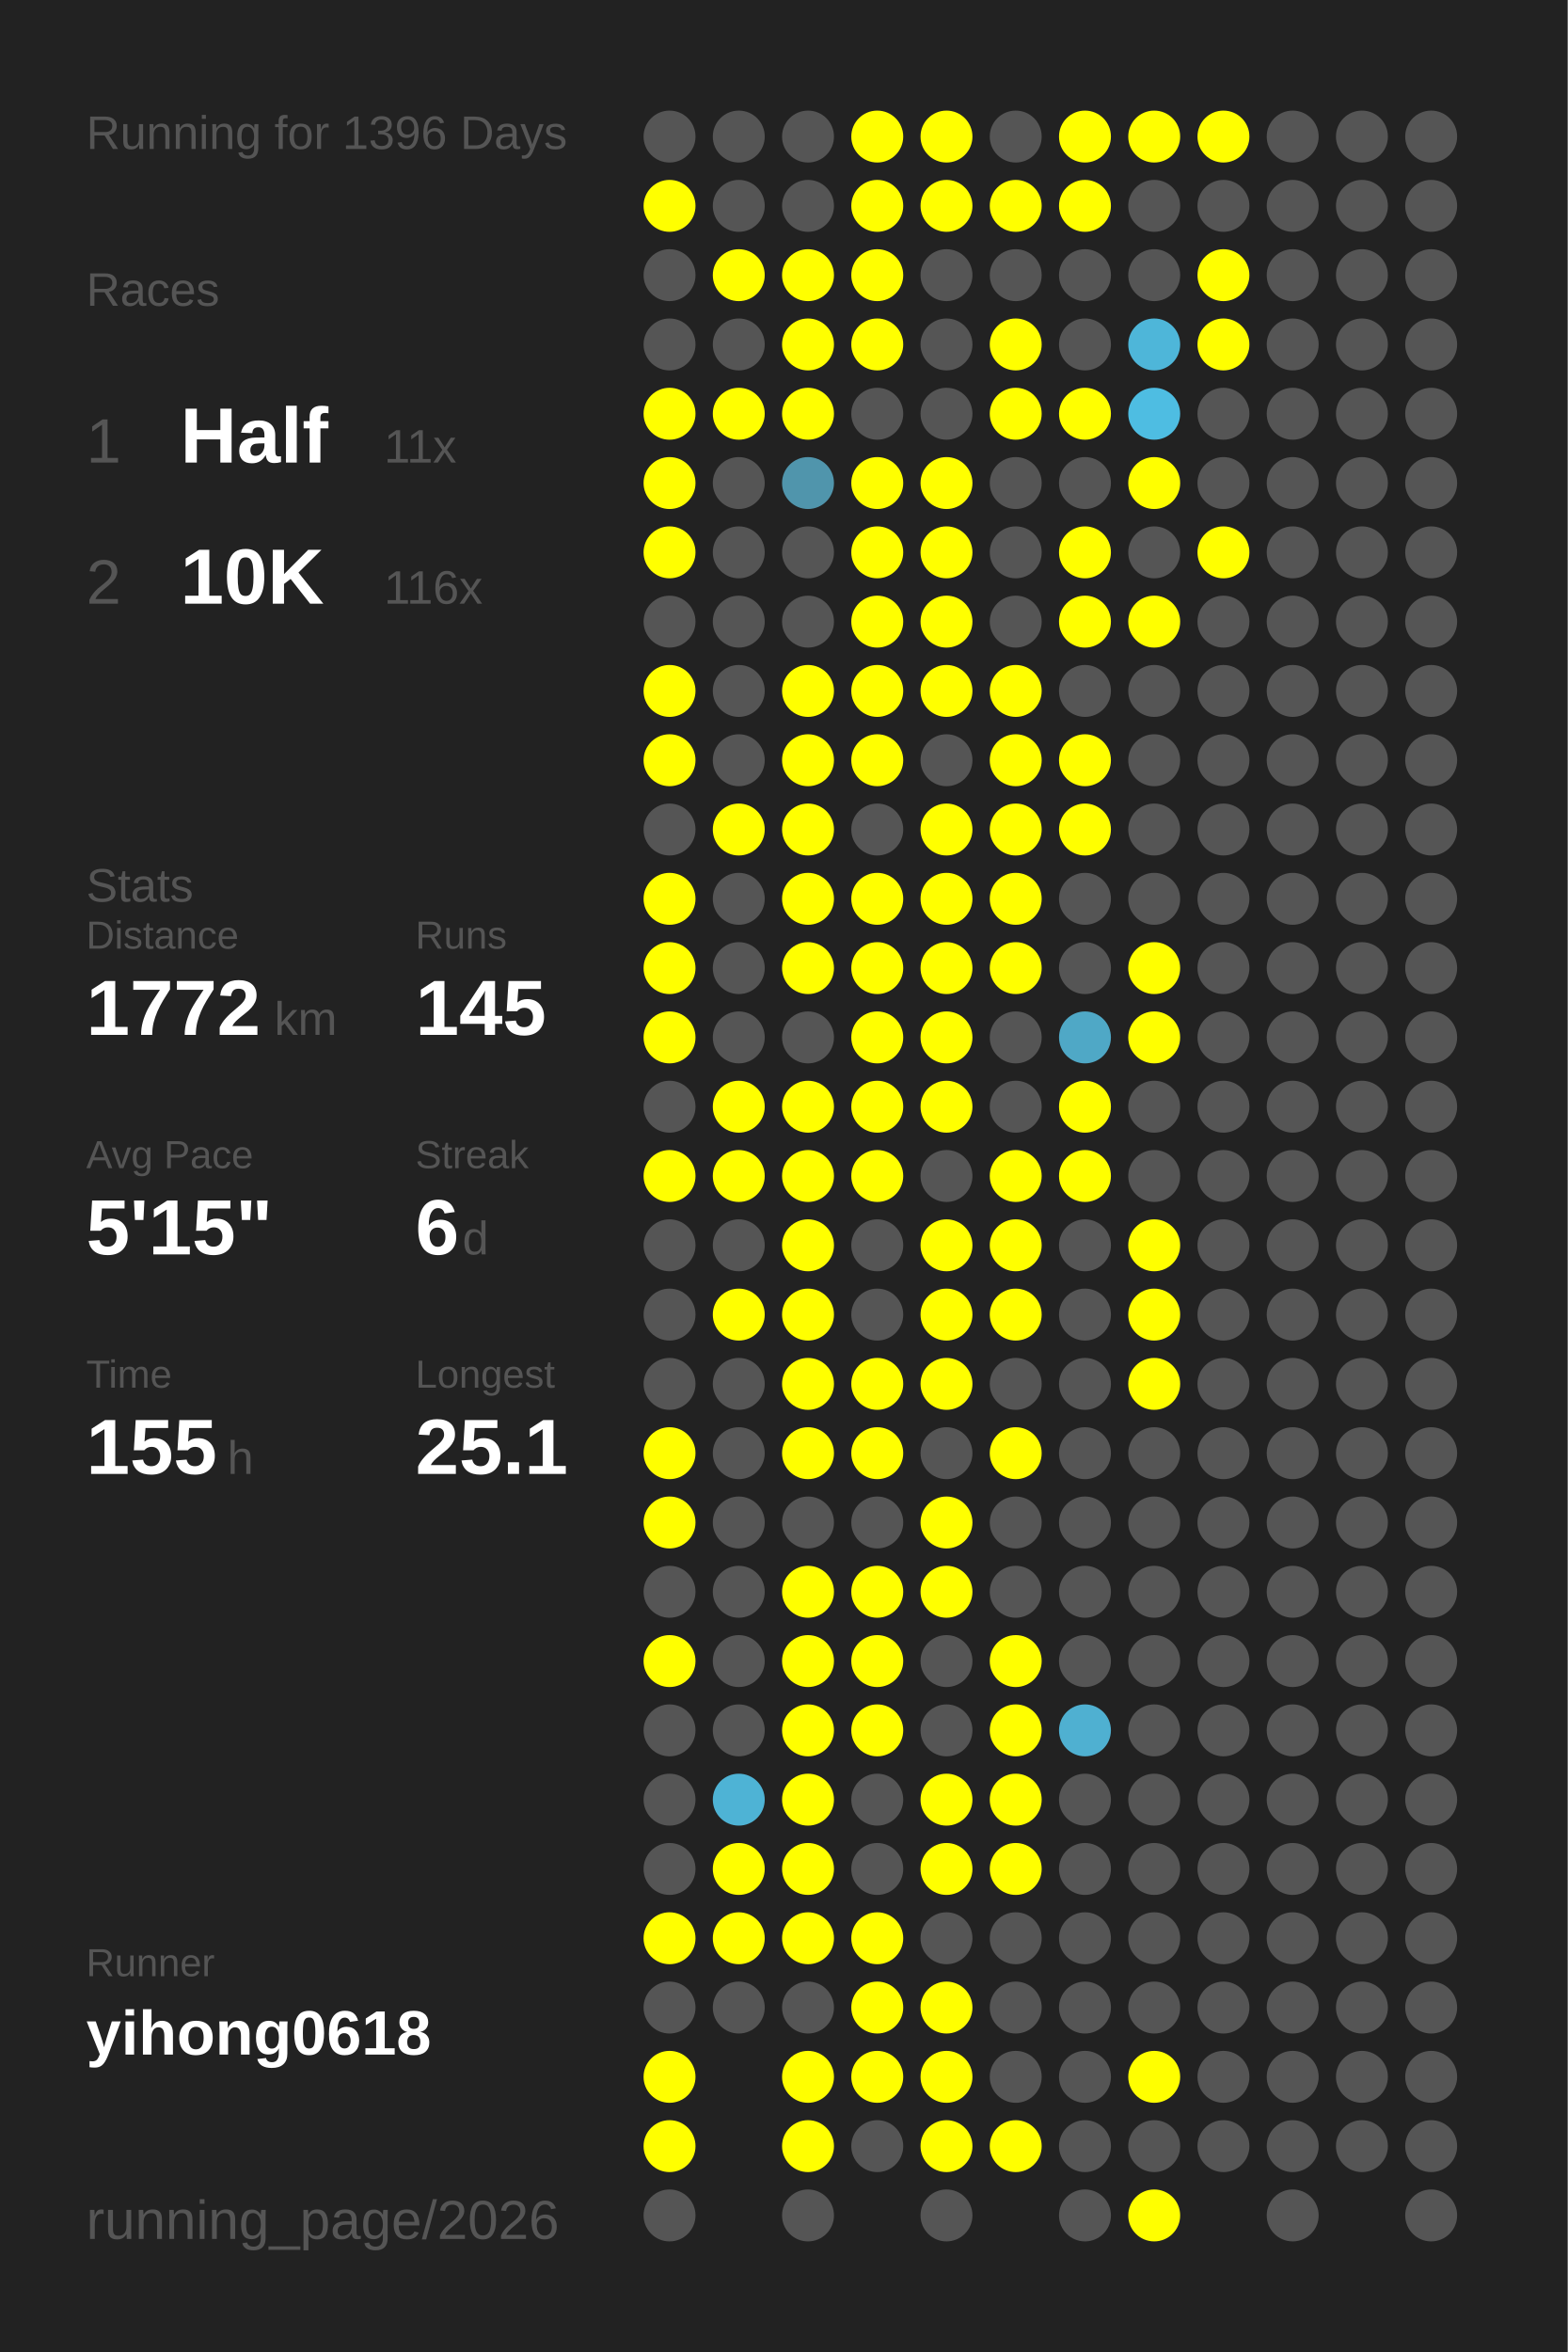
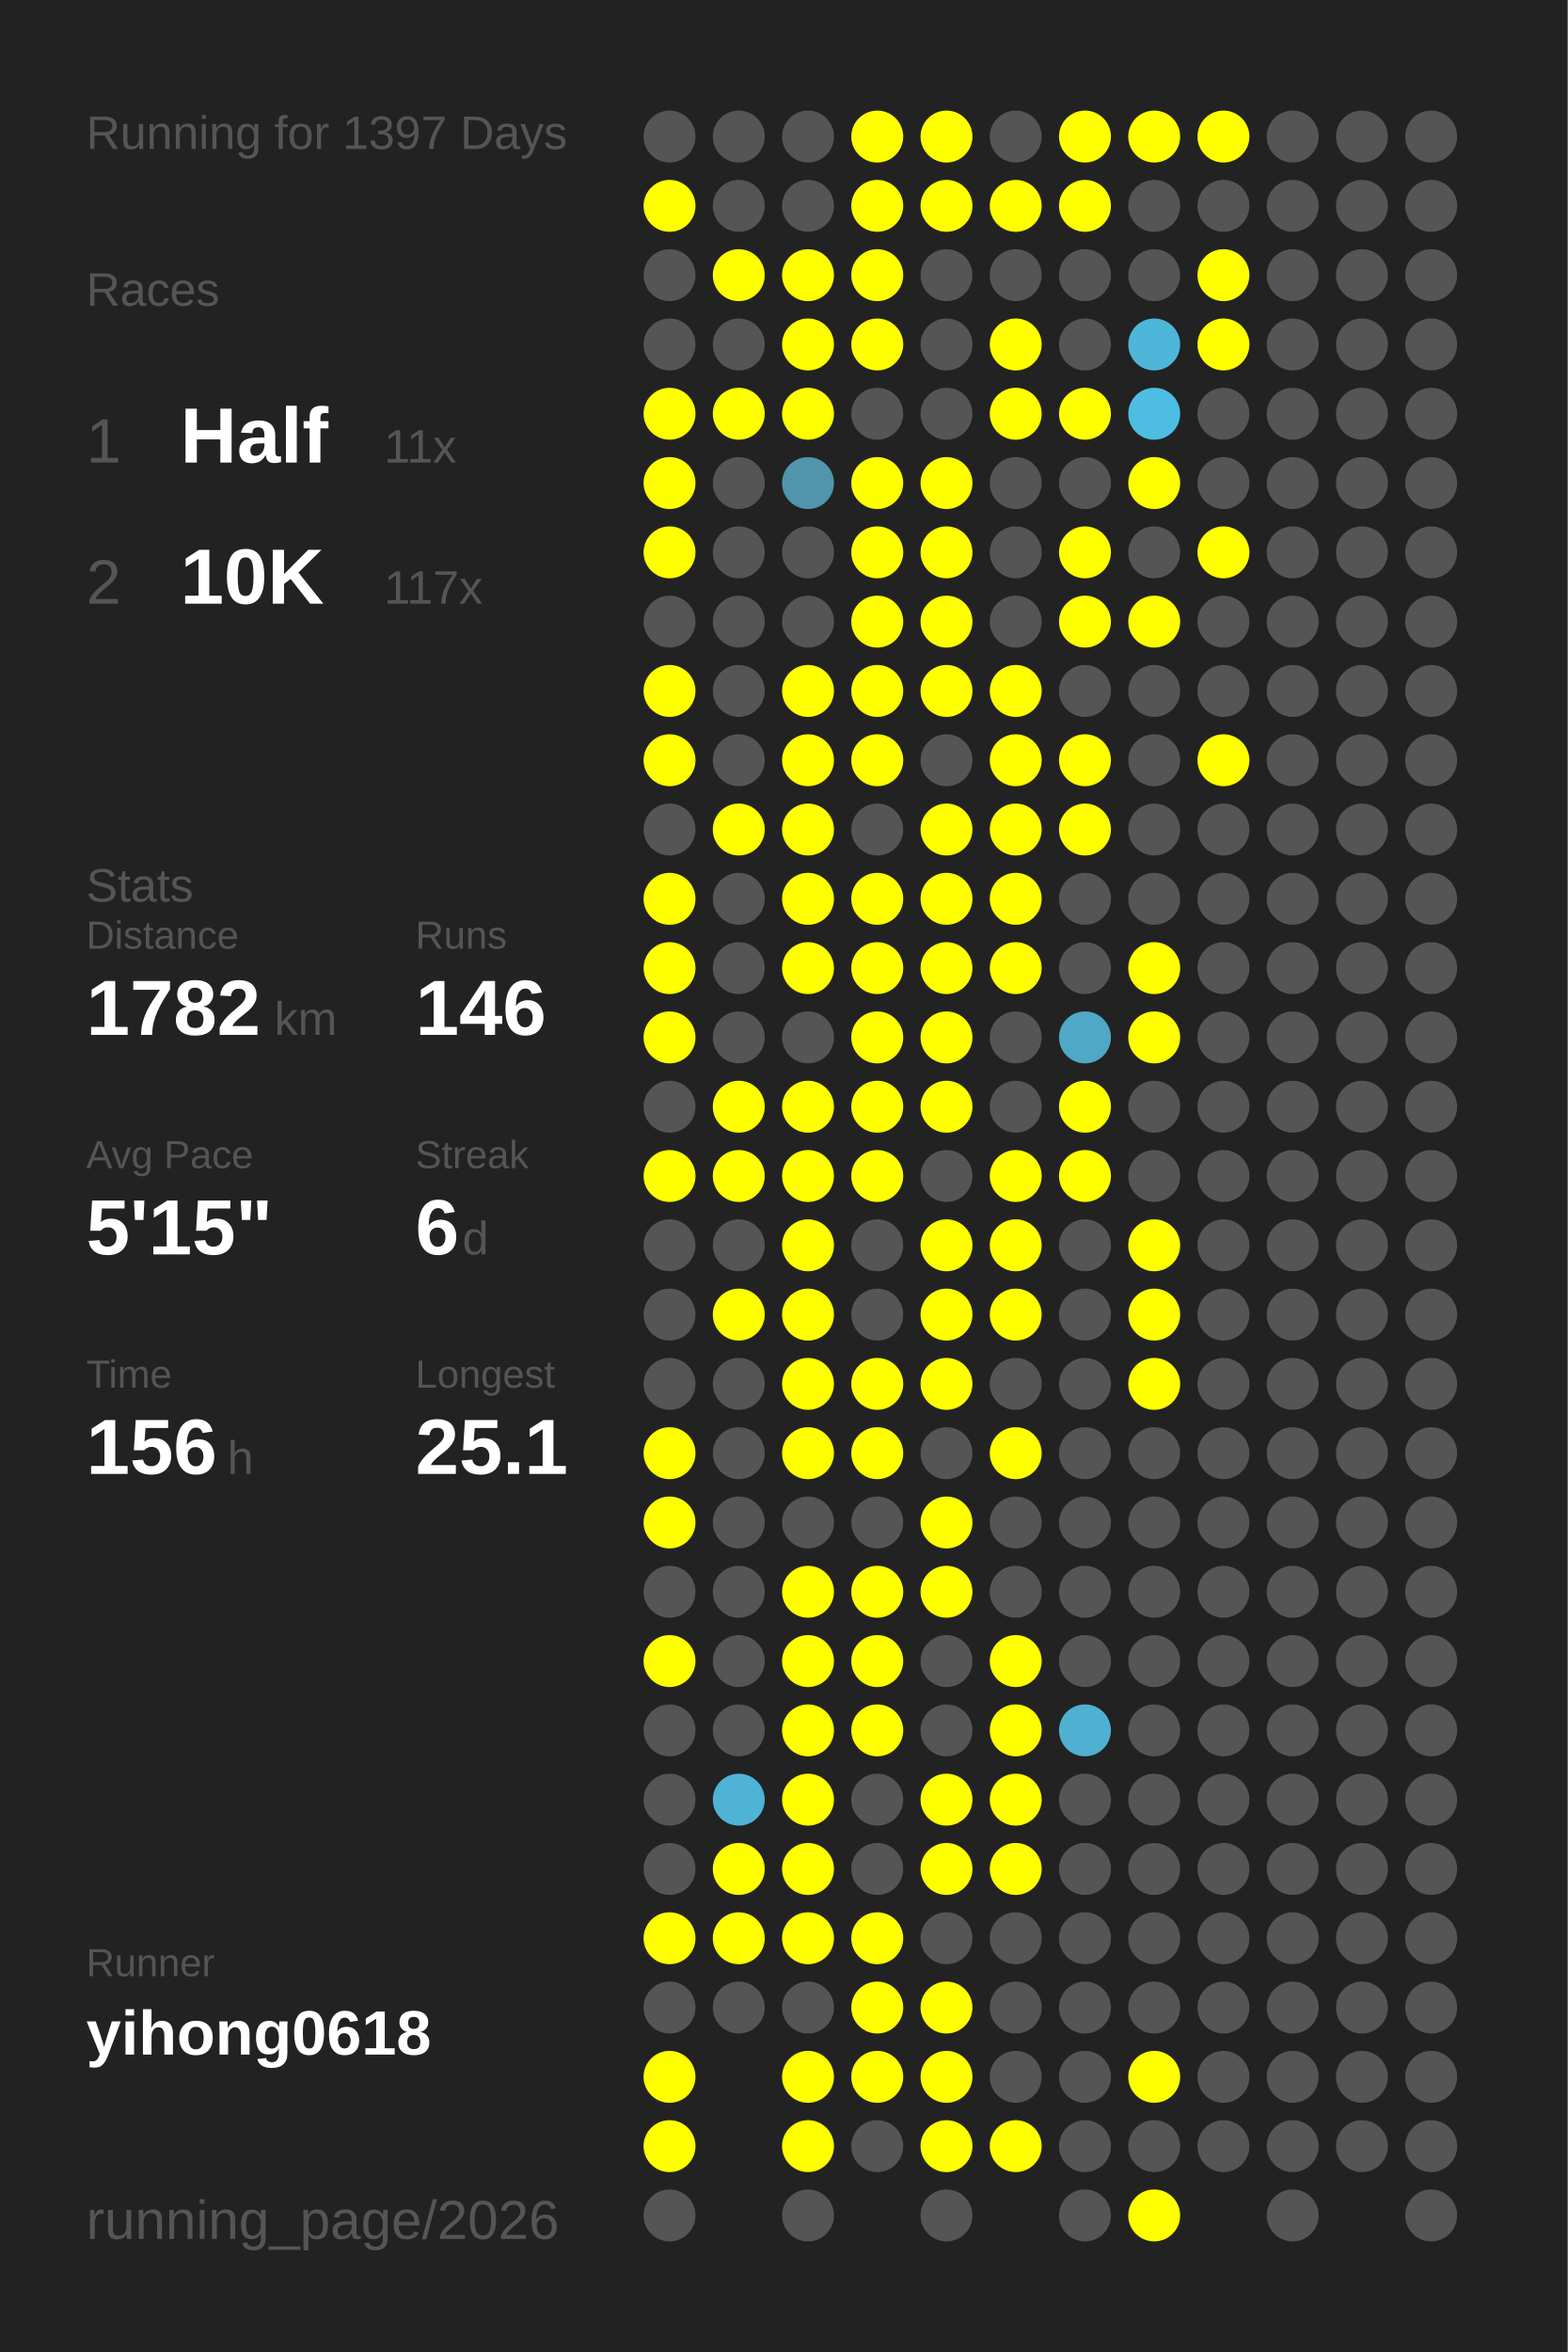
<svg xmlns="http://www.w3.org/2000/svg" baseProfile="full" height="300mm" version="1.1" viewBox="0,0,200,300" width="200mm">
  <defs />
  <rect fill="#222222" height="300" width="200" x="0" y="0" />
-   <text fill="#555555" style="font-size:6px; font-family:Arial;" x="11" y="19">Running for 1396 Days</text>
+   <text fill="#555555" style="font-size:6px; font-family:Arial;" x="11" y="19">Running for 1397 Days</text>
  <text fill="#555555" style="font-size:6px; font-family:Arial;" x="11" y="39">Races</text>
  <text fill="#555555" style="font-size:8px; font-family:Arial;" x="11" y="59">1</text>
  <text fill="#FFFFFF" style="font-size:10px; font-family:Arial; font-weight:bold;" x="23" y="59">Half</text>
  <text fill="#555555" style="font-size:6px; font-family:Arial;" x="49" y="59">11x</text>
  <text fill="#555555" style="font-size:8px; font-family:Arial;" x="11" y="77">2</text>
  <text fill="#FFFFFF" style="font-size:10px; font-family:Arial; font-weight:bold;" x="23" y="77">10K</text>
-   <text fill="#555555" style="font-size:6px; font-family:Arial;" x="49" y="77">116x</text>
+   <text fill="#555555" style="font-size:6px; font-family:Arial;" x="49" y="77">117x</text>
  <text fill="#555555" style="font-size:6px; font-family:Arial;" x="11" y="115">Stats</text>
  <text fill="#555555" style="font-size:5px; font-family:Arial;" x="11" y="121">Distance</text>
-   <text fill="#FFFFFF" style="font-size:10px; font-family:Arial; font-weight:bold;" x="11" y="132">1772</text>
+   <text fill="#FFFFFF" style="font-size:10px; font-family:Arial; font-weight:bold;" x="11" y="132">1782</text>
  <text fill="#555555" style="font-size:6px; font-family:Arial;" x="35" y="132">km</text>
  <text fill="#555555" style="font-size:5px; font-family:Arial;" x="53" y="121">Runs</text>
-   <text fill="#FFFFFF" style="font-size:10px; font-family:Arial; font-weight:bold;" x="53" y="132">145</text>
+   <text fill="#FFFFFF" style="font-size:10px; font-family:Arial; font-weight:bold;" x="53" y="132">146</text>
  <text fill="#555555" style="font-size:5px; font-family:Arial;" x="11" y="149">Avg Pace</text>
  <text fill="#FFFFFF" style="font-size:10px; font-family:Arial; font-weight:bold;" x="11" y="160">5'15"</text>
  <text fill="#555555" style="font-size:5px; font-family:Arial;" x="53" y="149">Streak</text>
  <text fill="#FFFFFF" style="font-size:10px; font-family:Arial; font-weight:bold;" x="53" y="160">6</text>
  <text fill="#555555" style="font-size:6px; font-family:Arial;" x="59" y="160">d</text>
  <text fill="#555555" style="font-size:5px; font-family:Arial;" x="11" y="177">Time</text>
-   <text fill="#FFFFFF" style="font-size:10px; font-family:Arial; font-weight:bold;" x="11" y="188">155</text>
+   <text fill="#FFFFFF" style="font-size:10px; font-family:Arial; font-weight:bold;" x="11" y="188">156</text>
  <text fill="#555555" style="font-size:6px; font-family:Arial;" x="29" y="188">h</text>
  <text fill="#555555" style="font-size:5px; font-family:Arial;" x="53" y="177">Longest</text>
  <text fill="#FFFFFF" style="font-size:10px; font-family:Arial; font-weight:bold;" x="53" y="188">25.1</text>
  <text fill="#555555" style="font-size:5px; font-family:Arial;" x="11" y="252.065">Runner</text>
  <text fill="#FFFFFF" style="font-size:8px; font-family:Arial; font-weight:bold;" x="11" y="262.065">yihong0618</text>
  <text fill="#555555" style="font-size:7px; font-family:Arial;" x="11" y="285.581">running_page/2026</text>
  <circle cx="85.417" cy="17.419" fill="#555555" r="3.312" />
  <circle cx="85.417" cy="26.258" fill="#FFFF00" r="3.312" />
  <circle cx="85.417" cy="35.097" fill="#555555" r="3.312" />
  <circle cx="85.417" cy="43.935" fill="#555555" r="3.312" />
  <circle cx="85.417" cy="52.774" fill="#FFFF00" r="3.312" />
  <circle cx="85.417" cy="61.613" fill="#FFFF00" r="3.312" />
  <circle cx="85.417" cy="70.452" fill="#FFFF00" r="3.312" />
  <circle cx="85.417" cy="79.29" fill="#555555" r="3.312" />
  <circle cx="85.417" cy="88.129" fill="#FFFF00" r="3.312" />
  <circle cx="85.417" cy="96.968" fill="#FFFF00" r="3.312" />
  <circle cx="85.417" cy="105.806" fill="#555555" r="3.312" />
  <circle cx="85.417" cy="114.645" fill="#FFFF00" r="3.312" />
  <circle cx="85.417" cy="123.484" fill="#FFFF00" r="3.312" />
  <circle cx="85.417" cy="132.323" fill="#FFFF00" r="3.312" />
  <circle cx="85.417" cy="141.161" fill="#555555" r="3.312" />
  <circle cx="85.417" cy="150" fill="#FFFF00" r="3.312" />
  <circle cx="85.417" cy="158.839" fill="#555555" r="3.312" />
  <circle cx="85.417" cy="167.677" fill="#555555" r="3.312" />
  <circle cx="85.417" cy="176.516" fill="#555555" r="3.312" />
  <circle cx="85.417" cy="185.355" fill="#FFFF00" r="3.312" />
  <circle cx="85.417" cy="194.194" fill="#FFFF00" r="3.312" />
  <circle cx="85.417" cy="203.032" fill="#555555" r="3.312" />
  <circle cx="85.417" cy="211.871" fill="#FFFF00" r="3.312" />
  <circle cx="85.417" cy="220.71" fill="#555555" r="3.312" />
  <circle cx="85.417" cy="229.548" fill="#555555" r="3.312" />
  <circle cx="85.417" cy="238.387" fill="#555555" r="3.312" />
  <circle cx="85.417" cy="247.226" fill="#FFFF00" r="3.312" />
  <circle cx="85.417" cy="256.065" fill="#555555" r="3.312" />
  <circle cx="85.417" cy="264.903" fill="#FFFF00" r="3.312" />
  <circle cx="85.417" cy="273.742" fill="#FFFF00" r="3.312" />
  <circle cx="85.417" cy="282.581" fill="#555555" r="3.312" />
  <circle cx="94.25" cy="17.419" fill="#555555" r="3.312" />
  <circle cx="94.25" cy="26.258" fill="#555555" r="3.312" />
  <circle cx="94.25" cy="35.097" fill="#FFFF00" r="3.312" />
  <circle cx="94.25" cy="43.935" fill="#555555" r="3.312" />
  <circle cx="94.25" cy="52.774" fill="#FFFF00" r="3.312" />
  <circle cx="94.25" cy="61.613" fill="#555555" r="3.312" />
  <circle cx="94.25" cy="70.452" fill="#555555" r="3.312" />
  <circle cx="94.25" cy="79.29" fill="#555555" r="3.312" />
  <circle cx="94.25" cy="88.129" fill="#555555" r="3.312" />
  <circle cx="94.25" cy="96.968" fill="#555555" r="3.312" />
  <circle cx="94.25" cy="105.806" fill="#FFFF00" r="3.312" />
  <circle cx="94.25" cy="114.645" fill="#555555" r="3.312" />
  <circle cx="94.25" cy="123.484" fill="#555555" r="3.312" />
  <circle cx="94.25" cy="132.323" fill="#555555" r="3.312" />
  <circle cx="94.25" cy="141.161" fill="#FFFF00" r="3.312" />
  <circle cx="94.25" cy="150" fill="#FFFF00" r="3.312" />
  <circle cx="94.25" cy="158.839" fill="#555555" r="3.312" />
  <circle cx="94.25" cy="167.677" fill="#FFFF00" r="3.312" />
  <circle cx="94.25" cy="176.516" fill="#555555" r="3.312" />
  <circle cx="94.25" cy="185.355" fill="#555555" r="3.312" />
  <circle cx="94.25" cy="194.194" fill="#555555" r="3.312" />
  <circle cx="94.25" cy="203.032" fill="#555555" r="3.312" />
  <circle cx="94.25" cy="211.871" fill="#555555" r="3.312" />
  <circle cx="94.25" cy="220.71" fill="#555555" r="3.312" />
  <circle cx="94.25" cy="229.548" fill="#4eb3d5" r="3.312" />
  <circle cx="94.25" cy="238.387" fill="#FFFF00" r="3.312" />
  <circle cx="94.25" cy="247.226" fill="#FFFF00" r="3.312" />
  <circle cx="94.25" cy="256.065" fill="#555555" r="3.312" />
  <circle cx="103.083" cy="17.419" fill="#555555" r="3.312" />
  <circle cx="103.083" cy="26.258" fill="#555555" r="3.312" />
  <circle cx="103.083" cy="35.097" fill="#FFFF00" r="3.312" />
  <circle cx="103.083" cy="43.935" fill="#FFFF00" r="3.312" />
  <circle cx="103.083" cy="52.774" fill="#FFFF00" r="3.312" />
  <circle cx="103.083" cy="61.613" fill="#5095ac" r="3.312" />
  <circle cx="103.083" cy="70.452" fill="#555555" r="3.312" />
  <circle cx="103.083" cy="79.29" fill="#555555" r="3.312" />
  <circle cx="103.083" cy="88.129" fill="#FFFF00" r="3.312" />
  <circle cx="103.083" cy="96.968" fill="#FFFF00" r="3.312" />
  <circle cx="103.083" cy="105.806" fill="#FFFF00" r="3.312" />
  <circle cx="103.083" cy="114.645" fill="#FFFF00" r="3.312" />
  <circle cx="103.083" cy="123.484" fill="#FFFF00" r="3.312" />
  <circle cx="103.083" cy="132.323" fill="#555555" r="3.312" />
  <circle cx="103.083" cy="141.161" fill="#FFFF00" r="3.312" />
  <circle cx="103.083" cy="150" fill="#FFFF00" r="3.312" />
  <circle cx="103.083" cy="158.839" fill="#FFFF00" r="3.312" />
  <circle cx="103.083" cy="167.677" fill="#FFFF00" r="3.312" />
  <circle cx="103.083" cy="176.516" fill="#FFFF00" r="3.312" />
  <circle cx="103.083" cy="185.355" fill="#FFFF00" r="3.312" />
  <circle cx="103.083" cy="194.194" fill="#555555" r="3.312" />
  <circle cx="103.083" cy="203.032" fill="#FFFF00" r="3.312" />
  <circle cx="103.083" cy="211.871" fill="#FFFF00" r="3.312" />
  <circle cx="103.083" cy="220.71" fill="#FFFF00" r="3.312" />
  <circle cx="103.083" cy="229.548" fill="#FFFF00" r="3.312" />
  <circle cx="103.083" cy="238.387" fill="#FFFF00" r="3.312" />
  <circle cx="103.083" cy="247.226" fill="#FFFF00" r="3.312" />
  <circle cx="103.083" cy="256.065" fill="#555555" r="3.312" />
  <circle cx="103.083" cy="264.903" fill="#FFFF00" r="3.312" />
  <circle cx="103.083" cy="273.742" fill="#FFFF00" r="3.312" />
  <circle cx="103.083" cy="282.581" fill="#555555" r="3.312" />
  <circle cx="111.917" cy="17.419" fill="#FFFF00" r="3.312" />
  <circle cx="111.917" cy="26.258" fill="#FFFF00" r="3.312" />
  <circle cx="111.917" cy="35.097" fill="#FFFF00" r="3.312" />
  <circle cx="111.917" cy="43.935" fill="#FFFF00" r="3.312" />
  <circle cx="111.917" cy="52.774" fill="#555555" r="3.312" />
  <circle cx="111.917" cy="61.613" fill="#FFFF00" r="3.312" />
  <circle cx="111.917" cy="70.452" fill="#FFFF00" r="3.312" />
  <circle cx="111.917" cy="79.29" fill="#FFFF00" r="3.312" />
  <circle cx="111.917" cy="88.129" fill="#FFFF00" r="3.312" />
  <circle cx="111.917" cy="96.968" fill="#FFFF00" r="3.312" />
  <circle cx="111.917" cy="105.806" fill="#555555" r="3.312" />
  <circle cx="111.917" cy="114.645" fill="#FFFF00" r="3.312" />
  <circle cx="111.917" cy="123.484" fill="#FFFF00" r="3.312" />
  <circle cx="111.917" cy="132.323" fill="#FFFF00" r="3.312" />
  <circle cx="111.917" cy="141.161" fill="#FFFF00" r="3.312" />
  <circle cx="111.917" cy="150" fill="#FFFF00" r="3.312" />
  <circle cx="111.917" cy="158.839" fill="#555555" r="3.312" />
  <circle cx="111.917" cy="167.677" fill="#555555" r="3.312" />
  <circle cx="111.917" cy="176.516" fill="#FFFF00" r="3.312" />
  <circle cx="111.917" cy="185.355" fill="#FFFF00" r="3.312" />
  <circle cx="111.917" cy="194.194" fill="#555555" r="3.312" />
  <circle cx="111.917" cy="203.032" fill="#FFFF00" r="3.312" />
  <circle cx="111.917" cy="211.871" fill="#FFFF00" r="3.312" />
  <circle cx="111.917" cy="220.71" fill="#FFFF00" r="3.312" />
  <circle cx="111.917" cy="229.548" fill="#555555" r="3.312" />
  <circle cx="111.917" cy="238.387" fill="#555555" r="3.312" />
  <circle cx="111.917" cy="247.226" fill="#FFFF00" r="3.312" />
  <circle cx="111.917" cy="256.065" fill="#FFFF00" r="3.312" />
  <circle cx="111.917" cy="264.903" fill="#FFFF00" r="3.312" />
  <circle cx="111.917" cy="273.742" fill="#555555" r="3.312" />
  <circle cx="120.75" cy="17.419" fill="#FFFF00" r="3.312" />
  <circle cx="120.75" cy="26.258" fill="#FFFF00" r="3.312" />
  <circle cx="120.75" cy="35.097" fill="#555555" r="3.312" />
  <circle cx="120.75" cy="43.935" fill="#555555" r="3.312" />
  <circle cx="120.75" cy="52.774" fill="#555555" r="3.312" />
  <circle cx="120.75" cy="61.613" fill="#FFFF00" r="3.312" />
  <circle cx="120.75" cy="70.452" fill="#FFFF00" r="3.312" />
  <circle cx="120.75" cy="79.29" fill="#FFFF00" r="3.312" />
  <circle cx="120.75" cy="88.129" fill="#FFFF00" r="3.312" />
  <circle cx="120.75" cy="96.968" fill="#555555" r="3.312" />
  <circle cx="120.75" cy="105.806" fill="#FFFF00" r="3.312" />
  <circle cx="120.75" cy="114.645" fill="#FFFF00" r="3.312" />
  <circle cx="120.75" cy="123.484" fill="#FFFF00" r="3.312" />
  <circle cx="120.75" cy="132.323" fill="#FFFF00" r="3.312" />
  <circle cx="120.75" cy="141.161" fill="#FFFF00" r="3.312" />
  <circle cx="120.75" cy="150" fill="#555555" r="3.312" />
  <circle cx="120.75" cy="158.839" fill="#FFFF00" r="3.312" />
  <circle cx="120.75" cy="167.677" fill="#FFFF00" r="3.312" />
  <circle cx="120.75" cy="176.516" fill="#FFFF00" r="3.312" />
  <circle cx="120.75" cy="185.355" fill="#555555" r="3.312" />
  <circle cx="120.75" cy="194.194" fill="#FFFF00" r="3.312" />
  <circle cx="120.75" cy="203.032" fill="#FFFF00" r="3.312" />
  <circle cx="120.75" cy="211.871" fill="#555555" r="3.312" />
  <circle cx="120.75" cy="220.71" fill="#555555" r="3.312" />
  <circle cx="120.75" cy="229.548" fill="#FFFF00" r="3.312" />
  <circle cx="120.75" cy="238.387" fill="#FFFF00" r="3.312" />
  <circle cx="120.75" cy="247.226" fill="#555555" r="3.312" />
  <circle cx="120.75" cy="256.065" fill="#FFFF00" r="3.312" />
  <circle cx="120.75" cy="264.903" fill="#FFFF00" r="3.312" />
  <circle cx="120.75" cy="273.742" fill="#FFFF00" r="3.312" />
  <circle cx="120.75" cy="282.581" fill="#555555" r="3.312" />
  <circle cx="129.583" cy="17.419" fill="#555555" r="3.312" />
  <circle cx="129.583" cy="26.258" fill="#FFFF00" r="3.312" />
  <circle cx="129.583" cy="35.097" fill="#555555" r="3.312" />
  <circle cx="129.583" cy="43.935" fill="#FFFF00" r="3.312" />
  <circle cx="129.583" cy="52.774" fill="#FFFF00" r="3.312" />
  <circle cx="129.583" cy="61.613" fill="#555555" r="3.312" />
  <circle cx="129.583" cy="70.452" fill="#555555" r="3.312" />
  <circle cx="129.583" cy="79.29" fill="#555555" r="3.312" />
  <circle cx="129.583" cy="88.129" fill="#FFFF00" r="3.312" />
  <circle cx="129.583" cy="96.968" fill="#FFFF00" r="3.312" />
  <circle cx="129.583" cy="105.806" fill="#FFFF00" r="3.312" />
  <circle cx="129.583" cy="114.645" fill="#FFFF00" r="3.312" />
  <circle cx="129.583" cy="123.484" fill="#FFFF00" r="3.312" />
  <circle cx="129.583" cy="132.323" fill="#555555" r="3.312" />
  <circle cx="129.583" cy="141.161" fill="#555555" r="3.312" />
  <circle cx="129.583" cy="150" fill="#FFFF00" r="3.312" />
  <circle cx="129.583" cy="158.839" fill="#FFFF00" r="3.312" />
  <circle cx="129.583" cy="167.677" fill="#FFFF00" r="3.312" />
  <circle cx="129.583" cy="176.516" fill="#555555" r="3.312" />
  <circle cx="129.583" cy="185.355" fill="#FFFF00" r="3.312" />
  <circle cx="129.583" cy="194.194" fill="#555555" r="3.312" />
  <circle cx="129.583" cy="203.032" fill="#555555" r="3.312" />
  <circle cx="129.583" cy="211.871" fill="#FFFF00" r="3.312" />
  <circle cx="129.583" cy="220.71" fill="#FFFF00" r="3.312" />
  <circle cx="129.583" cy="229.548" fill="#FFFF00" r="3.312" />
  <circle cx="129.583" cy="238.387" fill="#FFFF00" r="3.312" />
  <circle cx="129.583" cy="247.226" fill="#555555" r="3.312" />
  <circle cx="129.583" cy="256.065" fill="#555555" r="3.312" />
  <circle cx="129.583" cy="264.903" fill="#555555" r="3.312" />
  <circle cx="129.583" cy="273.742" fill="#FFFF00" r="3.312" />
  <circle cx="138.417" cy="17.419" fill="#FFFF00" r="3.312" />
  <circle cx="138.417" cy="26.258" fill="#FFFF00" r="3.312" />
  <circle cx="138.417" cy="35.097" fill="#555555" r="3.312" />
  <circle cx="138.417" cy="43.935" fill="#555555" r="3.312" />
  <circle cx="138.417" cy="52.774" fill="#FFFF00" r="3.312" />
  <circle cx="138.417" cy="61.613" fill="#555555" r="3.312" />
  <circle cx="138.417" cy="70.452" fill="#FFFF00" r="3.312" />
  <circle cx="138.417" cy="79.29" fill="#FFFF00" r="3.312" />
  <circle cx="138.417" cy="88.129" fill="#555555" r="3.312" />
  <circle cx="138.417" cy="96.968" fill="#FFFF00" r="3.312" />
  <circle cx="138.417" cy="105.806" fill="#FFFF00" r="3.312" />
  <circle cx="138.417" cy="114.645" fill="#555555" r="3.312" />
  <circle cx="138.417" cy="123.484" fill="#555555" r="3.312" />
  <circle cx="138.417" cy="132.323" fill="#4fa8c6" r="3.312" />
  <circle cx="138.417" cy="141.161" fill="#FFFF00" r="3.312" />
  <circle cx="138.417" cy="150" fill="#FFFF00" r="3.312" />
  <circle cx="138.417" cy="158.839" fill="#555555" r="3.312" />
  <circle cx="138.417" cy="167.677" fill="#555555" r="3.312" />
  <circle cx="138.417" cy="176.516" fill="#555555" r="3.312" />
  <circle cx="138.417" cy="185.355" fill="#555555" r="3.312" />
  <circle cx="138.417" cy="194.194" fill="#555555" r="3.312" />
  <circle cx="138.417" cy="203.032" fill="#555555" r="3.312" />
  <circle cx="138.417" cy="211.871" fill="#555555" r="3.312" />
  <circle cx="138.417" cy="220.71" fill="#4fb0d1" r="3.312" />
  <circle cx="138.417" cy="229.548" fill="#555555" r="3.312" />
  <circle cx="138.417" cy="238.387" fill="#555555" r="3.312" />
  <circle cx="138.417" cy="247.226" fill="#555555" r="3.312" />
  <circle cx="138.417" cy="256.065" fill="#555555" r="3.312" />
  <circle cx="138.417" cy="264.903" fill="#555555" r="3.312" />
  <circle cx="138.417" cy="273.742" fill="#555555" r="3.312" />
  <circle cx="138.417" cy="282.581" fill="#555555" r="3.312" />
  <circle cx="147.25" cy="17.419" fill="#FFFF00" r="3.312" />
  <circle cx="147.25" cy="26.258" fill="#555555" r="3.312" />
  <circle cx="147.25" cy="35.097" fill="#555555" r="3.312" />
  <circle cx="147.25" cy="43.935" fill="#4eb6d9" r="3.312" />
  <circle cx="147.25" cy="52.774" fill="#4ebde2" r="3.312" />
  <circle cx="147.25" cy="61.613" fill="#FFFF00" r="3.312" />
  <circle cx="147.25" cy="70.452" fill="#555555" r="3.312" />
  <circle cx="147.25" cy="79.29" fill="#FFFF00" r="3.312" />
  <circle cx="147.25" cy="88.129" fill="#555555" r="3.312" />
  <circle cx="147.25" cy="96.968" fill="#555555" r="3.312" />
  <circle cx="147.25" cy="105.806" fill="#555555" r="3.312" />
  <circle cx="147.25" cy="114.645" fill="#555555" r="3.312" />
  <circle cx="147.25" cy="123.484" fill="#FFFF00" r="3.312" />
  <circle cx="147.25" cy="132.323" fill="#FFFF00" r="3.312" />
  <circle cx="147.25" cy="141.161" fill="#555555" r="3.312" />
  <circle cx="147.25" cy="150" fill="#555555" r="3.312" />
  <circle cx="147.25" cy="158.839" fill="#FFFF00" r="3.312" />
  <circle cx="147.25" cy="167.677" fill="#FFFF00" r="3.312" />
  <circle cx="147.25" cy="176.516" fill="#FFFF00" r="3.312" />
  <circle cx="147.25" cy="185.355" fill="#555555" r="3.312" />
  <circle cx="147.25" cy="194.194" fill="#555555" r="3.312" />
  <circle cx="147.25" cy="203.032" fill="#555555" r="3.312" />
  <circle cx="147.25" cy="211.871" fill="#555555" r="3.312" />
  <circle cx="147.25" cy="220.71" fill="#555555" r="3.312" />
  <circle cx="147.25" cy="229.548" fill="#555555" r="3.312" />
  <circle cx="147.25" cy="238.387" fill="#555555" r="3.312" />
  <circle cx="147.25" cy="247.226" fill="#555555" r="3.312" />
  <circle cx="147.25" cy="256.065" fill="#555555" r="3.312" />
  <circle cx="147.25" cy="264.903" fill="#FFFF00" r="3.312" />
  <circle cx="147.25" cy="273.742" fill="#555555" r="3.312" />
  <circle cx="147.25" cy="282.581" fill="#FFFF00" r="3.312" />
  <circle cx="156.083" cy="17.419" fill="#FFFF00" r="3.312" />
  <circle cx="156.083" cy="26.258" fill="#555555" r="3.312" />
  <circle cx="156.083" cy="35.097" fill="#FFFF00" r="3.312" />
  <circle cx="156.083" cy="43.935" fill="#FFFF00" r="3.312" />
  <circle cx="156.083" cy="52.774" fill="#555555" r="3.312" />
  <circle cx="156.083" cy="61.613" fill="#555555" r="3.312" />
  <circle cx="156.083" cy="70.452" fill="#FFFF00" r="3.312" />
  <circle cx="156.083" cy="79.29" fill="#555555" r="3.312" />
  <circle cx="156.083" cy="88.129" fill="#555555" r="3.312" />
-   <circle cx="156.083" cy="96.968" fill="#555555" r="3.312" />
+   <circle cx="156.083" cy="96.968" fill="#FFFF00" r="3.312" />
  <circle cx="156.083" cy="105.806" fill="#555555" r="3.312" />
  <circle cx="156.083" cy="114.645" fill="#555555" r="3.312" />
  <circle cx="156.083" cy="123.484" fill="#555555" r="3.312" />
  <circle cx="156.083" cy="132.323" fill="#555555" r="3.312" />
  <circle cx="156.083" cy="141.161" fill="#555555" r="3.312" />
  <circle cx="156.083" cy="150" fill="#555555" r="3.312" />
  <circle cx="156.083" cy="158.839" fill="#555555" r="3.312" />
  <circle cx="156.083" cy="167.677" fill="#555555" r="3.312" />
  <circle cx="156.083" cy="176.516" fill="#555555" r="3.312" />
  <circle cx="156.083" cy="185.355" fill="#555555" r="3.312" />
  <circle cx="156.083" cy="194.194" fill="#555555" r="3.312" />
  <circle cx="156.083" cy="203.032" fill="#555555" r="3.312" />
  <circle cx="156.083" cy="211.871" fill="#555555" r="3.312" />
  <circle cx="156.083" cy="220.71" fill="#555555" r="3.312" />
  <circle cx="156.083" cy="229.548" fill="#555555" r="3.312" />
  <circle cx="156.083" cy="238.387" fill="#555555" r="3.312" />
  <circle cx="156.083" cy="247.226" fill="#555555" r="3.312" />
  <circle cx="156.083" cy="256.065" fill="#555555" r="3.312" />
  <circle cx="156.083" cy="264.903" fill="#555555" r="3.312" />
  <circle cx="156.083" cy="273.742" fill="#555555" r="3.312" />
  <circle cx="164.917" cy="17.419" fill="#555555" r="3.312" />
  <circle cx="164.917" cy="26.258" fill="#555555" r="3.312" />
  <circle cx="164.917" cy="35.097" fill="#555555" r="3.312" />
  <circle cx="164.917" cy="43.935" fill="#555555" r="3.312" />
  <circle cx="164.917" cy="52.774" fill="#555555" r="3.312" />
  <circle cx="164.917" cy="61.613" fill="#555555" r="3.312" />
  <circle cx="164.917" cy="70.452" fill="#555555" r="3.312" />
  <circle cx="164.917" cy="79.29" fill="#555555" r="3.312" />
  <circle cx="164.917" cy="88.129" fill="#555555" r="3.312" />
  <circle cx="164.917" cy="96.968" fill="#555555" r="3.312" />
  <circle cx="164.917" cy="105.806" fill="#555555" r="3.312" />
  <circle cx="164.917" cy="114.645" fill="#555555" r="3.312" />
  <circle cx="164.917" cy="123.484" fill="#555555" r="3.312" />
  <circle cx="164.917" cy="132.323" fill="#555555" r="3.312" />
  <circle cx="164.917" cy="141.161" fill="#555555" r="3.312" />
  <circle cx="164.917" cy="150" fill="#555555" r="3.312" />
  <circle cx="164.917" cy="158.839" fill="#555555" r="3.312" />
  <circle cx="164.917" cy="167.677" fill="#555555" r="3.312" />
  <circle cx="164.917" cy="176.516" fill="#555555" r="3.312" />
  <circle cx="164.917" cy="185.355" fill="#555555" r="3.312" />
  <circle cx="164.917" cy="194.194" fill="#555555" r="3.312" />
  <circle cx="164.917" cy="203.032" fill="#555555" r="3.312" />
  <circle cx="164.917" cy="211.871" fill="#555555" r="3.312" />
  <circle cx="164.917" cy="220.71" fill="#555555" r="3.312" />
  <circle cx="164.917" cy="229.548" fill="#555555" r="3.312" />
  <circle cx="164.917" cy="238.387" fill="#555555" r="3.312" />
  <circle cx="164.917" cy="247.226" fill="#555555" r="3.312" />
  <circle cx="164.917" cy="256.065" fill="#555555" r="3.312" />
  <circle cx="164.917" cy="264.903" fill="#555555" r="3.312" />
  <circle cx="164.917" cy="273.742" fill="#555555" r="3.312" />
  <circle cx="164.917" cy="282.581" fill="#555555" r="3.312" />
  <circle cx="173.75" cy="17.419" fill="#555555" r="3.312" />
  <circle cx="173.75" cy="26.258" fill="#555555" r="3.312" />
  <circle cx="173.75" cy="35.097" fill="#555555" r="3.312" />
  <circle cx="173.75" cy="43.935" fill="#555555" r="3.312" />
  <circle cx="173.75" cy="52.774" fill="#555555" r="3.312" />
  <circle cx="173.75" cy="61.613" fill="#555555" r="3.312" />
  <circle cx="173.75" cy="70.452" fill="#555555" r="3.312" />
  <circle cx="173.75" cy="79.29" fill="#555555" r="3.312" />
  <circle cx="173.75" cy="88.129" fill="#555555" r="3.312" />
  <circle cx="173.75" cy="96.968" fill="#555555" r="3.312" />
  <circle cx="173.75" cy="105.806" fill="#555555" r="3.312" />
  <circle cx="173.75" cy="114.645" fill="#555555" r="3.312" />
  <circle cx="173.75" cy="123.484" fill="#555555" r="3.312" />
  <circle cx="173.75" cy="132.323" fill="#555555" r="3.312" />
  <circle cx="173.75" cy="141.161" fill="#555555" r="3.312" />
  <circle cx="173.75" cy="150" fill="#555555" r="3.312" />
  <circle cx="173.75" cy="158.839" fill="#555555" r="3.312" />
  <circle cx="173.75" cy="167.677" fill="#555555" r="3.312" />
  <circle cx="173.75" cy="176.516" fill="#555555" r="3.312" />
  <circle cx="173.75" cy="185.355" fill="#555555" r="3.312" />
  <circle cx="173.75" cy="194.194" fill="#555555" r="3.312" />
  <circle cx="173.75" cy="203.032" fill="#555555" r="3.312" />
  <circle cx="173.75" cy="211.871" fill="#555555" r="3.312" />
  <circle cx="173.75" cy="220.71" fill="#555555" r="3.312" />
  <circle cx="173.75" cy="229.548" fill="#555555" r="3.312" />
  <circle cx="173.75" cy="238.387" fill="#555555" r="3.312" />
  <circle cx="173.75" cy="247.226" fill="#555555" r="3.312" />
  <circle cx="173.75" cy="256.065" fill="#555555" r="3.312" />
  <circle cx="173.75" cy="264.903" fill="#555555" r="3.312" />
  <circle cx="173.75" cy="273.742" fill="#555555" r="3.312" />
  <circle cx="182.583" cy="17.419" fill="#555555" r="3.312" />
  <circle cx="182.583" cy="26.258" fill="#555555" r="3.312" />
  <circle cx="182.583" cy="35.097" fill="#555555" r="3.312" />
  <circle cx="182.583" cy="43.935" fill="#555555" r="3.312" />
  <circle cx="182.583" cy="52.774" fill="#555555" r="3.312" />
  <circle cx="182.583" cy="61.613" fill="#555555" r="3.312" />
  <circle cx="182.583" cy="70.452" fill="#555555" r="3.312" />
  <circle cx="182.583" cy="79.29" fill="#555555" r="3.312" />
  <circle cx="182.583" cy="88.129" fill="#555555" r="3.312" />
  <circle cx="182.583" cy="96.968" fill="#555555" r="3.312" />
  <circle cx="182.583" cy="105.806" fill="#555555" r="3.312" />
  <circle cx="182.583" cy="114.645" fill="#555555" r="3.312" />
  <circle cx="182.583" cy="123.484" fill="#555555" r="3.312" />
  <circle cx="182.583" cy="132.323" fill="#555555" r="3.312" />
  <circle cx="182.583" cy="141.161" fill="#555555" r="3.312" />
  <circle cx="182.583" cy="150" fill="#555555" r="3.312" />
  <circle cx="182.583" cy="158.839" fill="#555555" r="3.312" />
  <circle cx="182.583" cy="167.677" fill="#555555" r="3.312" />
  <circle cx="182.583" cy="176.516" fill="#555555" r="3.312" />
  <circle cx="182.583" cy="185.355" fill="#555555" r="3.312" />
  <circle cx="182.583" cy="194.194" fill="#555555" r="3.312" />
  <circle cx="182.583" cy="203.032" fill="#555555" r="3.312" />
  <circle cx="182.583" cy="211.871" fill="#555555" r="3.312" />
  <circle cx="182.583" cy="220.71" fill="#555555" r="3.312" />
  <circle cx="182.583" cy="229.548" fill="#555555" r="3.312" />
  <circle cx="182.583" cy="238.387" fill="#555555" r="3.312" />
  <circle cx="182.583" cy="247.226" fill="#555555" r="3.312" />
  <circle cx="182.583" cy="256.065" fill="#555555" r="3.312" />
  <circle cx="182.583" cy="264.903" fill="#555555" r="3.312" />
  <circle cx="182.583" cy="273.742" fill="#555555" r="3.312" />
  <circle cx="182.583" cy="282.581" fill="#555555" r="3.312" />
</svg>
